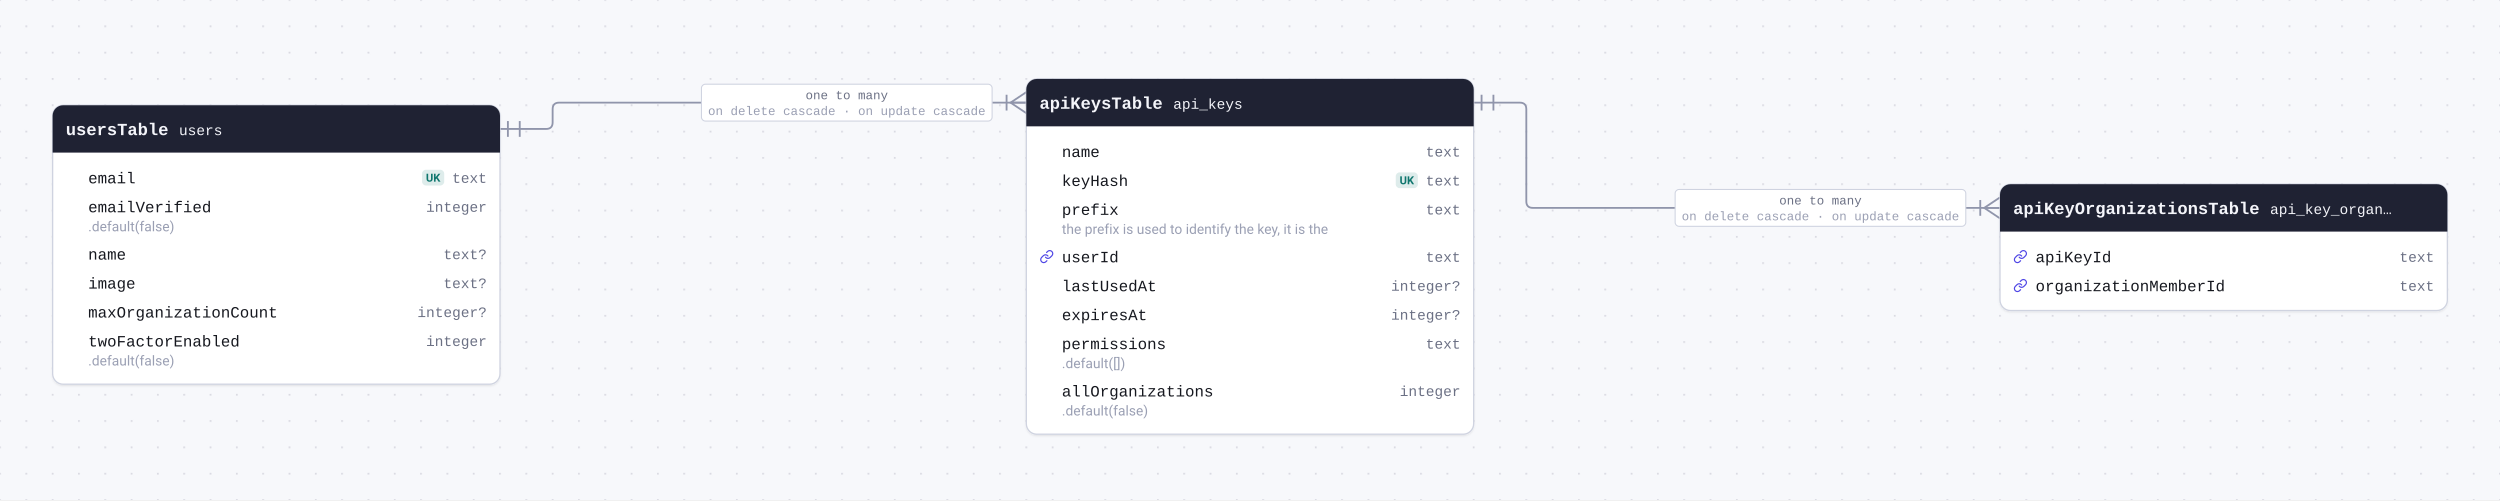
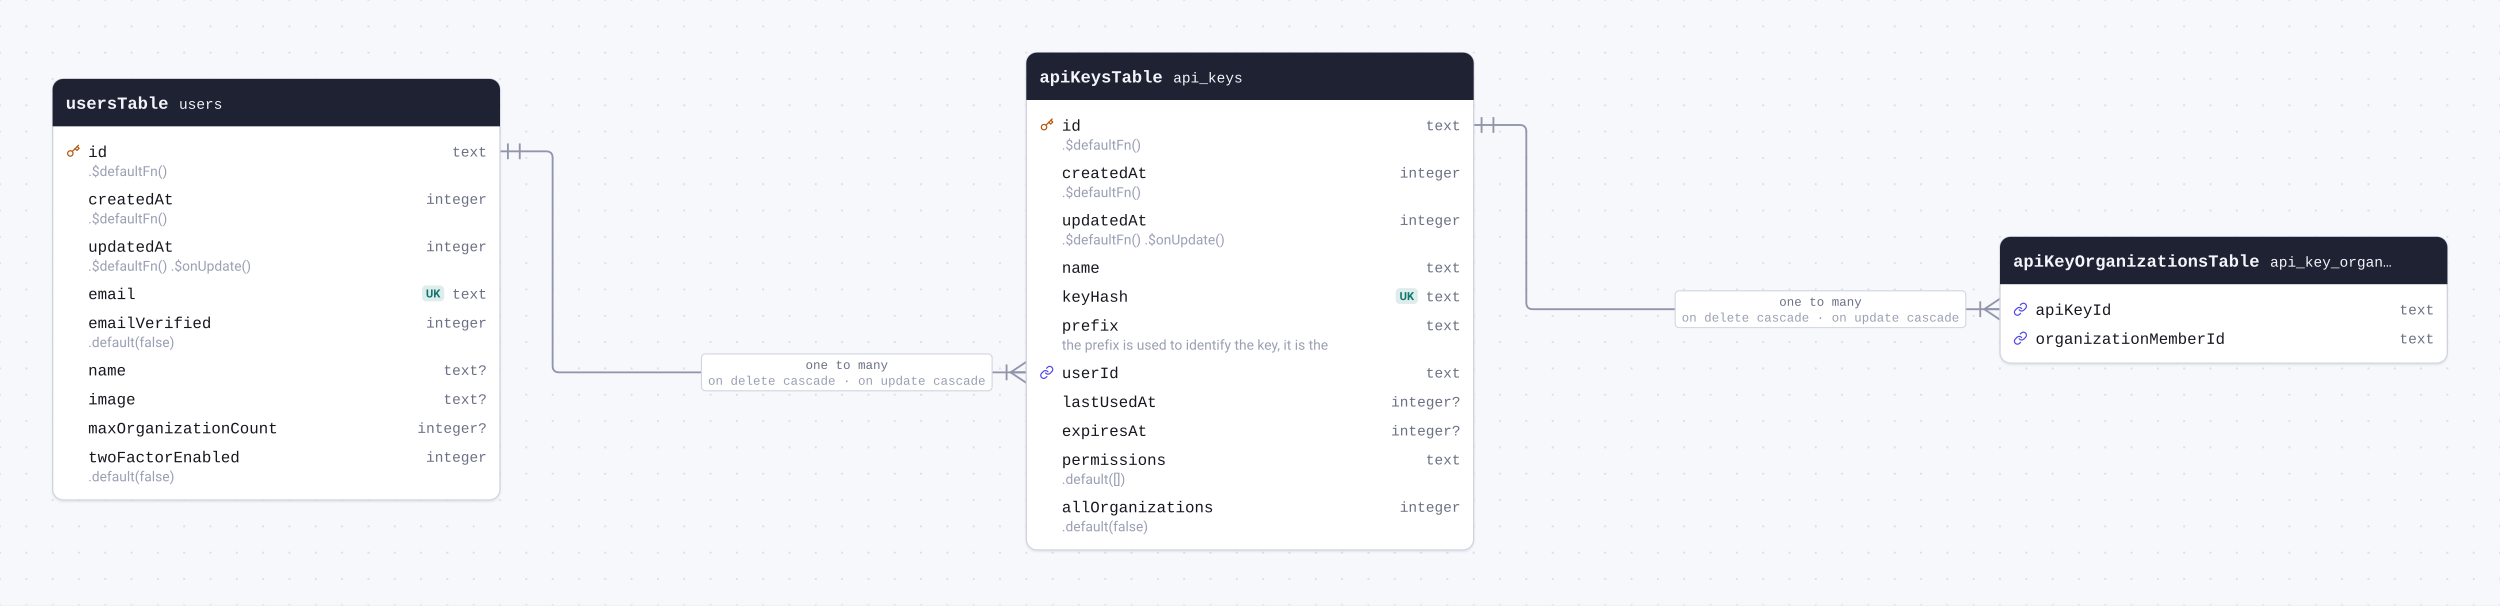
- <svg xmlns="http://www.w3.org/2000/svg" width="1900" height="380" viewBox="0 -20 1900 380">
+ <svg xmlns="http://www.w3.org/2000/svg" width="1900" height="460" viewBox="0 0 1900 460">
  <defs>
    <pattern id="dots" x="-0.7" y="-0.7" width="20" height="20" patternUnits="userSpaceOnUse">
      <circle cx="0.7" cy="0.7" r="0.7" fill="#d4d4dc" />
    </pattern>
    <filter id="node-shadow" x="-5%" y="-5%" width="110%" height="115%">
      <feDropShadow dx="0" dy="1" stdDeviation="1" flood-color="#000000" flood-opacity="0.08" />
    </filter>
  </defs>
-   <rect x="0" y="-20" width="1900" height="380" fill="#f7f8fb" />
-   <rect x="0" y="-20" width="1900" height="380" fill="url(#dots)" />
+   <rect x="0" y="0" width="1900" height="460" fill="#f7f8fb" />
+   <rect x="0" y="0" width="1900" height="460" fill="url(#dots)" />
  <g class="relation-edge">
-     <path d="M380 78L400 78L 415,78Q 420,78 420,73L 420,63Q 420,58 425,58L760 58L780 58" fill="none" stroke="#9095ab" stroke-width="1.4" />
-     <g transform="translate(380 78) scale(-1 1)" fill="none" stroke="#9095ab" stroke-width="1.4">
+     <path d="M380 115L400 115L 415,115Q 420,115 420,120L 420,278Q 420,283 425,283L760 283L780 283" fill="none" stroke="#9095ab" stroke-width="1.4" />
+     <g transform="translate(380 115) scale(-1 1)" fill="none" stroke="#9095ab" stroke-width="1.4">
      <path d="M-6 -6 L-6 6" />
      <path d="M-15 -6 L-15 6" />
    </g>
-     <g transform="translate(780 58)" fill="none" stroke="#9095ab" stroke-width="1.4">
+     <g transform="translate(780 283)" fill="none" stroke="#9095ab" stroke-width="1.4">
      <path d="M0 -8 L-12 0 L0 8 M-12 0 L0 0" />
      <path d="M-15 -6 L-15 6" />
    </g>
  </g>
  <g class="relation-edge">
-     <path d="M1120 58L1140 58L 1155,58Q 1160,58 1160,63L 1160,133Q 1160,138 1165,138L1500 138L1520 138" fill="none" stroke="#9095ab" stroke-width="1.4" />
-     <g transform="translate(1120 58) scale(-1 1)" fill="none" stroke="#9095ab" stroke-width="1.4">
+     <path d="M1120 95L1140 95L 1155,95Q 1160,95 1160,100L 1160,230Q 1160,235 1165,235L1500 235L1520 235" fill="none" stroke="#9095ab" stroke-width="1.4" />
+     <g transform="translate(1120 95) scale(-1 1)" fill="none" stroke="#9095ab" stroke-width="1.4">
      <path d="M-6 -6 L-6 6" />
      <path d="M-15 -6 L-15 6" />
    </g>
-     <g transform="translate(1520 138)" fill="none" stroke="#9095ab" stroke-width="1.4">
+     <g transform="translate(1520 235)" fill="none" stroke="#9095ab" stroke-width="1.4">
      <path d="M0 -8 L-12 0 L0 8 M-12 0 L0 0" />
      <path d="M-15 -6 L-15 6" />
    </g>
  </g>
  <g class="model-node">
    <clipPath id="node-clip-0">
-       <rect x="40" y="60" width="340" height="212" rx="8" />
+       <rect x="40" y="60" width="340" height="320" rx="8" />
    </clipPath>
-     <rect x="40" y="60" width="340" height="212" rx="8" fill="#ffffff" stroke="#cfd3e0" filter="url(#node-shadow)" />
+     <rect x="40" y="60" width="340" height="320" rx="8" fill="#ffffff" stroke="#cfd3e0" filter="url(#node-shadow)" />
    <rect x="40" y="60" width="340" height="36" fill="#1f2233" clip-path="url(#node-clip-0)" />
    <text x="50" y="82.68" font-family="ui-monospace, SF Mono, Menlo, Consolas, Liberation Mono, DejaVu Sans Mono, monospace" font-size="13" font-weight="700" fill="#f4f5fa">usersTable<tspan dx="8" font-size="11" font-weight="400" opacity="0.6">users</tspan>
    </text>
-     <rect x="320.76" y="109" width="16.84" height="12" rx="3" fill="#0f766e" fill-opacity="0.14" />
-     <text x="329.18" y="118.06" font-family="ui-sans-serif, -apple-system, Segoe UI, Roboto, Helvetica Neue, Arial, DejaVu Sans, sans-serif" font-size="8.5" font-weight="600" text-anchor="middle" fill="#0f766e">UK</text>
-     <text x="67" y="119.32" font-family="ui-monospace, SF Mono, Menlo, Consolas, Liberation Mono, DejaVu Sans Mono, monospace" font-size="12" fill="#16181f">email</text>
+     <g transform="translate(50 109.5) scale(0.46)" fill="none" stroke="#b45309" stroke-width="2" stroke-linecap="round" stroke-linejoin="round">
+       <circle cx="7.5" cy="15.5" r="4.5" />
+       <path d="m21 2-9.6 9.6" />
+       <path d="m15.5 7.5 3 3L22 7l-3-3" />
+     </g>
+     <text x="67" y="119.32" font-family="ui-monospace, SF Mono, Menlo, Consolas, Liberation Mono, DejaVu Sans Mono, monospace" font-size="12" fill="#16181f">id</text>
    <text x="370" y="118.96" font-family="ui-monospace, SF Mono, Menlo, Consolas, Liberation Mono, DejaVu Sans Mono, monospace" font-size="11" text-anchor="end" fill="#6b7084">text</text>
-     <text x="67" y="141.32" font-family="ui-monospace, SF Mono, Menlo, Consolas, Liberation Mono, DejaVu Sans Mono, monospace" font-size="12" fill="#16181f">emailVerified</text>
-     <text x="370" y="140.96" font-family="ui-monospace, SF Mono, Menlo, Consolas, Liberation Mono, DejaVu Sans Mono, monospace" font-size="11" text-anchor="end" fill="#6b7084">integer</text>
-     <text x="67" y="155.78" font-family="ui-sans-serif, -apple-system, Segoe UI, Roboto, Helvetica Neue, Arial, DejaVu Sans, sans-serif" font-size="10.5" fill="#9a9fb3">.default(false)</text>
-     <text x="67" y="177.32" font-family="ui-monospace, SF Mono, Menlo, Consolas, Liberation Mono, DejaVu Sans Mono, monospace" font-size="12" fill="#16181f">name</text>
-     <text x="370" y="176.96" font-family="ui-monospace, SF Mono, Menlo, Consolas, Liberation Mono, DejaVu Sans Mono, monospace" font-size="11" text-anchor="end" fill="#6b7084">text?</text>
-     <text x="67" y="199.32" font-family="ui-monospace, SF Mono, Menlo, Consolas, Liberation Mono, DejaVu Sans Mono, monospace" font-size="12" fill="#16181f">image</text>
-     <text x="370" y="198.96" font-family="ui-monospace, SF Mono, Menlo, Consolas, Liberation Mono, DejaVu Sans Mono, monospace" font-size="11" text-anchor="end" fill="#6b7084">text?</text>
-     <text x="67" y="221.32" font-family="ui-monospace, SF Mono, Menlo, Consolas, Liberation Mono, DejaVu Sans Mono, monospace" font-size="12" fill="#16181f">maxOrganizationCount</text>
-     <text x="370" y="220.96" font-family="ui-monospace, SF Mono, Menlo, Consolas, Liberation Mono, DejaVu Sans Mono, monospace" font-size="11" text-anchor="end" fill="#6b7084">integer?</text>
-     <text x="67" y="243.32" font-family="ui-monospace, SF Mono, Menlo, Consolas, Liberation Mono, DejaVu Sans Mono, monospace" font-size="12" fill="#16181f">twoFactorEnabled</text>
-     <text x="370" y="242.96" font-family="ui-monospace, SF Mono, Menlo, Consolas, Liberation Mono, DejaVu Sans Mono, monospace" font-size="11" text-anchor="end" fill="#6b7084">integer</text>
-     <text x="67" y="257.78" font-family="ui-sans-serif, -apple-system, Segoe UI, Roboto, Helvetica Neue, Arial, DejaVu Sans, sans-serif" font-size="10.5" fill="#9a9fb3">.default(false)</text>
+     <text x="67" y="133.78" font-family="ui-sans-serif, -apple-system, Segoe UI, Roboto, Helvetica Neue, Arial, DejaVu Sans, sans-serif" font-size="10.5" fill="#9a9fb3">.$defaultFn()</text>
+     <text x="67" y="155.32" font-family="ui-monospace, SF Mono, Menlo, Consolas, Liberation Mono, DejaVu Sans Mono, monospace" font-size="12" fill="#16181f">createdAt</text>
+     <text x="370" y="154.96" font-family="ui-monospace, SF Mono, Menlo, Consolas, Liberation Mono, DejaVu Sans Mono, monospace" font-size="11" text-anchor="end" fill="#6b7084">integer</text>
+     <text x="67" y="169.78" font-family="ui-sans-serif, -apple-system, Segoe UI, Roboto, Helvetica Neue, Arial, DejaVu Sans, sans-serif" font-size="10.5" fill="#9a9fb3">.$defaultFn()</text>
+     <text x="67" y="191.32" font-family="ui-monospace, SF Mono, Menlo, Consolas, Liberation Mono, DejaVu Sans Mono, monospace" font-size="12" fill="#16181f">updatedAt</text>
+     <text x="370" y="190.96" font-family="ui-monospace, SF Mono, Menlo, Consolas, Liberation Mono, DejaVu Sans Mono, monospace" font-size="11" text-anchor="end" fill="#6b7084">integer</text>
+     <text x="67" y="205.78" font-family="ui-sans-serif, -apple-system, Segoe UI, Roboto, Helvetica Neue, Arial, DejaVu Sans, sans-serif" font-size="10.5" fill="#9a9fb3">.$defaultFn() .$onUpdate()</text>
+     <rect x="320.76" y="217" width="16.84" height="12" rx="3" fill="#0f766e" fill-opacity="0.14" />
+     <text x="329.18" y="226.06" font-family="ui-sans-serif, -apple-system, Segoe UI, Roboto, Helvetica Neue, Arial, DejaVu Sans, sans-serif" font-size="8.5" font-weight="600" text-anchor="middle" fill="#0f766e">UK</text>
+     <text x="67" y="227.32" font-family="ui-monospace, SF Mono, Menlo, Consolas, Liberation Mono, DejaVu Sans Mono, monospace" font-size="12" fill="#16181f">email</text>
+     <text x="370" y="226.96" font-family="ui-monospace, SF Mono, Menlo, Consolas, Liberation Mono, DejaVu Sans Mono, monospace" font-size="11" text-anchor="end" fill="#6b7084">text</text>
+     <text x="67" y="249.32" font-family="ui-monospace, SF Mono, Menlo, Consolas, Liberation Mono, DejaVu Sans Mono, monospace" font-size="12" fill="#16181f">emailVerified</text>
+     <text x="370" y="248.96" font-family="ui-monospace, SF Mono, Menlo, Consolas, Liberation Mono, DejaVu Sans Mono, monospace" font-size="11" text-anchor="end" fill="#6b7084">integer</text>
+     <text x="67" y="263.78" font-family="ui-sans-serif, -apple-system, Segoe UI, Roboto, Helvetica Neue, Arial, DejaVu Sans, sans-serif" font-size="10.5" fill="#9a9fb3">.default(false)</text>
+     <text x="67" y="285.32" font-family="ui-monospace, SF Mono, Menlo, Consolas, Liberation Mono, DejaVu Sans Mono, monospace" font-size="12" fill="#16181f">name</text>
+     <text x="370" y="284.96" font-family="ui-monospace, SF Mono, Menlo, Consolas, Liberation Mono, DejaVu Sans Mono, monospace" font-size="11" text-anchor="end" fill="#6b7084">text?</text>
+     <text x="67" y="307.32" font-family="ui-monospace, SF Mono, Menlo, Consolas, Liberation Mono, DejaVu Sans Mono, monospace" font-size="12" fill="#16181f">image</text>
+     <text x="370" y="306.96" font-family="ui-monospace, SF Mono, Menlo, Consolas, Liberation Mono, DejaVu Sans Mono, monospace" font-size="11" text-anchor="end" fill="#6b7084">text?</text>
+     <text x="67" y="329.32" font-family="ui-monospace, SF Mono, Menlo, Consolas, Liberation Mono, DejaVu Sans Mono, monospace" font-size="12" fill="#16181f">maxOrganizationCount</text>
+     <text x="370" y="328.96" font-family="ui-monospace, SF Mono, Menlo, Consolas, Liberation Mono, DejaVu Sans Mono, monospace" font-size="11" text-anchor="end" fill="#6b7084">integer?</text>
+     <text x="67" y="351.32" font-family="ui-monospace, SF Mono, Menlo, Consolas, Liberation Mono, DejaVu Sans Mono, monospace" font-size="12" fill="#16181f">twoFactorEnabled</text>
+     <text x="370" y="350.96" font-family="ui-monospace, SF Mono, Menlo, Consolas, Liberation Mono, DejaVu Sans Mono, monospace" font-size="11" text-anchor="end" fill="#6b7084">integer</text>
+     <text x="67" y="365.78" font-family="ui-sans-serif, -apple-system, Segoe UI, Roboto, Helvetica Neue, Arial, DejaVu Sans, sans-serif" font-size="10.5" fill="#9a9fb3">.default(false)</text>
  </g>
  <g class="model-node">
    <clipPath id="node-clip-1">
-       <rect x="780" y="40" width="340" height="270" rx="8" />
+       <rect x="780" y="40" width="340" height="378" rx="8" />
    </clipPath>
-     <rect x="780" y="40" width="340" height="270" rx="8" fill="#ffffff" stroke="#cfd3e0" filter="url(#node-shadow)" />
+     <rect x="780" y="40" width="340" height="378" rx="8" fill="#ffffff" stroke="#cfd3e0" filter="url(#node-shadow)" />
    <rect x="780" y="40" width="340" height="36" fill="#1f2233" clip-path="url(#node-clip-1)" />
    <text x="790" y="62.68" font-family="ui-monospace, SF Mono, Menlo, Consolas, Liberation Mono, DejaVu Sans Mono, monospace" font-size="13" font-weight="700" fill="#f4f5fa">apiKeysTable<tspan dx="8" font-size="11" font-weight="400" opacity="0.6">api_keys</tspan>
    </text>
-     <text x="807" y="99.32" font-family="ui-monospace, SF Mono, Menlo, Consolas, Liberation Mono, DejaVu Sans Mono, monospace" font-size="12" fill="#16181f">name</text>
+     <g transform="translate(790 89.5) scale(0.46)" fill="none" stroke="#b45309" stroke-width="2" stroke-linecap="round" stroke-linejoin="round">
+       <circle cx="7.5" cy="15.5" r="4.5" />
+       <path d="m21 2-9.6 9.6" />
+       <path d="m15.5 7.5 3 3L22 7l-3-3" />
+     </g>
+     <text x="807" y="99.32" font-family="ui-monospace, SF Mono, Menlo, Consolas, Liberation Mono, DejaVu Sans Mono, monospace" font-size="12" fill="#16181f">id</text>
    <text x="1110" y="98.96" font-family="ui-monospace, SF Mono, Menlo, Consolas, Liberation Mono, DejaVu Sans Mono, monospace" font-size="11" text-anchor="end" fill="#6b7084">text</text>
-     <rect x="1060.76" y="111" width="16.84" height="12" rx="3" fill="#0f766e" fill-opacity="0.14" />
-     <text x="1069.18" y="120.06" font-family="ui-sans-serif, -apple-system, Segoe UI, Roboto, Helvetica Neue, Arial, DejaVu Sans, sans-serif" font-size="8.5" font-weight="600" text-anchor="middle" fill="#0f766e">UK</text>
-     <text x="807" y="121.32" font-family="ui-monospace, SF Mono, Menlo, Consolas, Liberation Mono, DejaVu Sans Mono, monospace" font-size="12" fill="#16181f">keyHash</text>
-     <text x="1110" y="120.96" font-family="ui-monospace, SF Mono, Menlo, Consolas, Liberation Mono, DejaVu Sans Mono, monospace" font-size="11" text-anchor="end" fill="#6b7084">text</text>
-     <text x="807" y="143.32" font-family="ui-monospace, SF Mono, Menlo, Consolas, Liberation Mono, DejaVu Sans Mono, monospace" font-size="12" fill="#16181f">prefix</text>
-     <text x="1110" y="142.96" font-family="ui-monospace, SF Mono, Menlo, Consolas, Liberation Mono, DejaVu Sans Mono, monospace" font-size="11" text-anchor="end" fill="#6b7084">text</text>
-     <text x="807" y="157.78" font-family="ui-sans-serif, -apple-system, Segoe UI, Roboto, Helvetica Neue, Arial, DejaVu Sans, sans-serif" font-size="10.5" fill="#9a9fb3">the prefix is used to identify the key, it is the</text>
-     <g transform="translate(790 169.5) scale(0.46)" fill="none" stroke="#4f46e5" stroke-width="2" stroke-linecap="round" stroke-linejoin="round">
+     <text x="807" y="113.78" font-family="ui-sans-serif, -apple-system, Segoe UI, Roboto, Helvetica Neue, Arial, DejaVu Sans, sans-serif" font-size="10.5" fill="#9a9fb3">.$defaultFn()</text>
+     <text x="807" y="135.32" font-family="ui-monospace, SF Mono, Menlo, Consolas, Liberation Mono, DejaVu Sans Mono, monospace" font-size="12" fill="#16181f">createdAt</text>
+     <text x="1110" y="134.96" font-family="ui-monospace, SF Mono, Menlo, Consolas, Liberation Mono, DejaVu Sans Mono, monospace" font-size="11" text-anchor="end" fill="#6b7084">integer</text>
+     <text x="807" y="149.78" font-family="ui-sans-serif, -apple-system, Segoe UI, Roboto, Helvetica Neue, Arial, DejaVu Sans, sans-serif" font-size="10.5" fill="#9a9fb3">.$defaultFn()</text>
+     <text x="807" y="171.32" font-family="ui-monospace, SF Mono, Menlo, Consolas, Liberation Mono, DejaVu Sans Mono, monospace" font-size="12" fill="#16181f">updatedAt</text>
+     <text x="1110" y="170.96" font-family="ui-monospace, SF Mono, Menlo, Consolas, Liberation Mono, DejaVu Sans Mono, monospace" font-size="11" text-anchor="end" fill="#6b7084">integer</text>
+     <text x="807" y="185.78" font-family="ui-sans-serif, -apple-system, Segoe UI, Roboto, Helvetica Neue, Arial, DejaVu Sans, sans-serif" font-size="10.5" fill="#9a9fb3">.$defaultFn() .$onUpdate()</text>
+     <text x="807" y="207.32" font-family="ui-monospace, SF Mono, Menlo, Consolas, Liberation Mono, DejaVu Sans Mono, monospace" font-size="12" fill="#16181f">name</text>
+     <text x="1110" y="206.96" font-family="ui-monospace, SF Mono, Menlo, Consolas, Liberation Mono, DejaVu Sans Mono, monospace" font-size="11" text-anchor="end" fill="#6b7084">text</text>
+     <rect x="1060.76" y="219" width="16.84" height="12" rx="3" fill="#0f766e" fill-opacity="0.14" />
+     <text x="1069.18" y="228.06" font-family="ui-sans-serif, -apple-system, Segoe UI, Roboto, Helvetica Neue, Arial, DejaVu Sans, sans-serif" font-size="8.5" font-weight="600" text-anchor="middle" fill="#0f766e">UK</text>
+     <text x="807" y="229.32" font-family="ui-monospace, SF Mono, Menlo, Consolas, Liberation Mono, DejaVu Sans Mono, monospace" font-size="12" fill="#16181f">keyHash</text>
+     <text x="1110" y="228.96" font-family="ui-monospace, SF Mono, Menlo, Consolas, Liberation Mono, DejaVu Sans Mono, monospace" font-size="11" text-anchor="end" fill="#6b7084">text</text>
+     <text x="807" y="251.32" font-family="ui-monospace, SF Mono, Menlo, Consolas, Liberation Mono, DejaVu Sans Mono, monospace" font-size="12" fill="#16181f">prefix</text>
+     <text x="1110" y="250.96" font-family="ui-monospace, SF Mono, Menlo, Consolas, Liberation Mono, DejaVu Sans Mono, monospace" font-size="11" text-anchor="end" fill="#6b7084">text</text>
+     <text x="807" y="265.78" font-family="ui-sans-serif, -apple-system, Segoe UI, Roboto, Helvetica Neue, Arial, DejaVu Sans, sans-serif" font-size="10.5" fill="#9a9fb3">the prefix is used to identify the key, it is the</text>
+     <g transform="translate(790 277.5) scale(0.46)" fill="none" stroke="#4f46e5" stroke-width="2" stroke-linecap="round" stroke-linejoin="round">
      <path d="M10 13a5 5 0 0 0 7.54.54l3-3a5 5 0 0 0-7.07-7.07l-1.72 1.71" />
      <path d="M14 11a5 5 0 0 0-7.54-.54l-3 3a5 5 0 0 0 7.07 7.07l1.71-1.71" />
    </g>
-     <text x="807" y="179.32" font-family="ui-monospace, SF Mono, Menlo, Consolas, Liberation Mono, DejaVu Sans Mono, monospace" font-size="12" fill="#16181f">userId</text>
-     <text x="1110" y="178.96" font-family="ui-monospace, SF Mono, Menlo, Consolas, Liberation Mono, DejaVu Sans Mono, monospace" font-size="11" text-anchor="end" fill="#6b7084">text</text>
-     <text x="807" y="201.32" font-family="ui-monospace, SF Mono, Menlo, Consolas, Liberation Mono, DejaVu Sans Mono, monospace" font-size="12" fill="#16181f">lastUsedAt</text>
-     <text x="1110" y="200.96" font-family="ui-monospace, SF Mono, Menlo, Consolas, Liberation Mono, DejaVu Sans Mono, monospace" font-size="11" text-anchor="end" fill="#6b7084">integer?</text>
-     <text x="807" y="223.32" font-family="ui-monospace, SF Mono, Menlo, Consolas, Liberation Mono, DejaVu Sans Mono, monospace" font-size="12" fill="#16181f">expiresAt</text>
-     <text x="1110" y="222.96" font-family="ui-monospace, SF Mono, Menlo, Consolas, Liberation Mono, DejaVu Sans Mono, monospace" font-size="11" text-anchor="end" fill="#6b7084">integer?</text>
-     <text x="807" y="245.32" font-family="ui-monospace, SF Mono, Menlo, Consolas, Liberation Mono, DejaVu Sans Mono, monospace" font-size="12" fill="#16181f">permissions</text>
-     <text x="1110" y="244.96" font-family="ui-monospace, SF Mono, Menlo, Consolas, Liberation Mono, DejaVu Sans Mono, monospace" font-size="11" text-anchor="end" fill="#6b7084">text</text>
-     <text x="807" y="259.78" font-family="ui-sans-serif, -apple-system, Segoe UI, Roboto, Helvetica Neue, Arial, DejaVu Sans, sans-serif" font-size="10.5" fill="#9a9fb3">.default([])</text>
-     <text x="807" y="281.32" font-family="ui-monospace, SF Mono, Menlo, Consolas, Liberation Mono, DejaVu Sans Mono, monospace" font-size="12" fill="#16181f">allOrganizations</text>
-     <text x="1110" y="280.96" font-family="ui-monospace, SF Mono, Menlo, Consolas, Liberation Mono, DejaVu Sans Mono, monospace" font-size="11" text-anchor="end" fill="#6b7084">integer</text>
-     <text x="807" y="295.78" font-family="ui-sans-serif, -apple-system, Segoe UI, Roboto, Helvetica Neue, Arial, DejaVu Sans, sans-serif" font-size="10.5" fill="#9a9fb3">.default(false)</text>
+     <text x="807" y="287.32" font-family="ui-monospace, SF Mono, Menlo, Consolas, Liberation Mono, DejaVu Sans Mono, monospace" font-size="12" fill="#16181f">userId</text>
+     <text x="1110" y="286.96" font-family="ui-monospace, SF Mono, Menlo, Consolas, Liberation Mono, DejaVu Sans Mono, monospace" font-size="11" text-anchor="end" fill="#6b7084">text</text>
+     <text x="807" y="309.32" font-family="ui-monospace, SF Mono, Menlo, Consolas, Liberation Mono, DejaVu Sans Mono, monospace" font-size="12" fill="#16181f">lastUsedAt</text>
+     <text x="1110" y="308.96" font-family="ui-monospace, SF Mono, Menlo, Consolas, Liberation Mono, DejaVu Sans Mono, monospace" font-size="11" text-anchor="end" fill="#6b7084">integer?</text>
+     <text x="807" y="331.32" font-family="ui-monospace, SF Mono, Menlo, Consolas, Liberation Mono, DejaVu Sans Mono, monospace" font-size="12" fill="#16181f">expiresAt</text>
+     <text x="1110" y="330.96" font-family="ui-monospace, SF Mono, Menlo, Consolas, Liberation Mono, DejaVu Sans Mono, monospace" font-size="11" text-anchor="end" fill="#6b7084">integer?</text>
+     <text x="807" y="353.32" font-family="ui-monospace, SF Mono, Menlo, Consolas, Liberation Mono, DejaVu Sans Mono, monospace" font-size="12" fill="#16181f">permissions</text>
+     <text x="1110" y="352.96" font-family="ui-monospace, SF Mono, Menlo, Consolas, Liberation Mono, DejaVu Sans Mono, monospace" font-size="11" text-anchor="end" fill="#6b7084">text</text>
+     <text x="807" y="367.78" font-family="ui-sans-serif, -apple-system, Segoe UI, Roboto, Helvetica Neue, Arial, DejaVu Sans, sans-serif" font-size="10.5" fill="#9a9fb3">.default([])</text>
+     <text x="807" y="389.32" font-family="ui-monospace, SF Mono, Menlo, Consolas, Liberation Mono, DejaVu Sans Mono, monospace" font-size="12" fill="#16181f">allOrganizations</text>
+     <text x="1110" y="388.96" font-family="ui-monospace, SF Mono, Menlo, Consolas, Liberation Mono, DejaVu Sans Mono, monospace" font-size="11" text-anchor="end" fill="#6b7084">integer</text>
+     <text x="807" y="403.78" font-family="ui-sans-serif, -apple-system, Segoe UI, Roboto, Helvetica Neue, Arial, DejaVu Sans, sans-serif" font-size="10.5" fill="#9a9fb3">.default(false)</text>
  </g>
  <g class="model-node">
    <clipPath id="node-clip-2">
-       <rect x="1520" y="120" width="340" height="96" rx="8" />
+       <rect x="1520" y="180" width="340" height="96" rx="8" />
    </clipPath>
-     <rect x="1520" y="120" width="340" height="96" rx="8" fill="#ffffff" stroke="#cfd3e0" filter="url(#node-shadow)" />
-     <rect x="1520" y="120" width="340" height="36" fill="#1f2233" clip-path="url(#node-clip-2)" />
-     <text x="1530" y="142.68" font-family="ui-monospace, SF Mono, Menlo, Consolas, Liberation Mono, DejaVu Sans Mono, monospace" font-size="13" font-weight="700" fill="#f4f5fa">apiKeyOrganizationsTable<tspan dx="8" font-size="11" font-weight="400" opacity="0.6">api_key_organ…</tspan>
+     <rect x="1520" y="180" width="340" height="96" rx="8" fill="#ffffff" stroke="#cfd3e0" filter="url(#node-shadow)" />
+     <rect x="1520" y="180" width="340" height="36" fill="#1f2233" clip-path="url(#node-clip-2)" />
+     <text x="1530" y="202.68" font-family="ui-monospace, SF Mono, Menlo, Consolas, Liberation Mono, DejaVu Sans Mono, monospace" font-size="13" font-weight="700" fill="#f4f5fa">apiKeyOrganizationsTable<tspan dx="8" font-size="11" font-weight="400" opacity="0.6">api_key_organ…</tspan>
    </text>
-     <g transform="translate(1530 169.5) scale(0.46)" fill="none" stroke="#4f46e5" stroke-width="2" stroke-linecap="round" stroke-linejoin="round">
+     <g transform="translate(1530 229.5) scale(0.46)" fill="none" stroke="#4f46e5" stroke-width="2" stroke-linecap="round" stroke-linejoin="round">
      <path d="M10 13a5 5 0 0 0 7.54.54l3-3a5 5 0 0 0-7.07-7.07l-1.72 1.71" />
      <path d="M14 11a5 5 0 0 0-7.54-.54l-3 3a5 5 0 0 0 7.07 7.07l1.71-1.71" />
    </g>
-     <text x="1547" y="179.32" font-family="ui-monospace, SF Mono, Menlo, Consolas, Liberation Mono, DejaVu Sans Mono, monospace" font-size="12" fill="#16181f">apiKeyId</text>
-     <text x="1850" y="178.96" font-family="ui-monospace, SF Mono, Menlo, Consolas, Liberation Mono, DejaVu Sans Mono, monospace" font-size="11" text-anchor="end" fill="#6b7084">text</text>
-     <g transform="translate(1530 191.5) scale(0.46)" fill="none" stroke="#4f46e5" stroke-width="2" stroke-linecap="round" stroke-linejoin="round">
+     <text x="1547" y="239.32" font-family="ui-monospace, SF Mono, Menlo, Consolas, Liberation Mono, DejaVu Sans Mono, monospace" font-size="12" fill="#16181f">apiKeyId</text>
+     <text x="1850" y="238.96" font-family="ui-monospace, SF Mono, Menlo, Consolas, Liberation Mono, DejaVu Sans Mono, monospace" font-size="11" text-anchor="end" fill="#6b7084">text</text>
+     <g transform="translate(1530 251.5) scale(0.46)" fill="none" stroke="#4f46e5" stroke-width="2" stroke-linecap="round" stroke-linejoin="round">
      <path d="M10 13a5 5 0 0 0 7.54.54l3-3a5 5 0 0 0-7.07-7.07l-1.72 1.71" />
      <path d="M14 11a5 5 0 0 0-7.54-.54l-3 3a5 5 0 0 0 7.07 7.07l1.71-1.71" />
    </g>
-     <text x="1547" y="201.32" font-family="ui-monospace, SF Mono, Menlo, Consolas, Liberation Mono, DejaVu Sans Mono, monospace" font-size="12" fill="#16181f">organizationMemberId</text>
-     <text x="1850" y="200.96" font-family="ui-monospace, SF Mono, Menlo, Consolas, Liberation Mono, DejaVu Sans Mono, monospace" font-size="11" text-anchor="end" fill="#6b7084">text</text>
+     <text x="1547" y="261.32" font-family="ui-monospace, SF Mono, Menlo, Consolas, Liberation Mono, DejaVu Sans Mono, monospace" font-size="12" fill="#16181f">organizationMemberId</text>
+     <text x="1850" y="260.96" font-family="ui-monospace, SF Mono, Menlo, Consolas, Liberation Mono, DejaVu Sans Mono, monospace" font-size="11" text-anchor="end" fill="#6b7084">text</text>
  </g>
  <g class="relation-label">
-     <rect x="533.1" y="44" width="220.9" height="28" rx="3" fill="#ffffff" stroke="#cfd3e0" stroke-width="0.8" />
-     <text x="643.55" y="55.42" font-family="ui-monospace, SF Mono, Menlo, Consolas, Liberation Mono, DejaVu Sans Mono, monospace" font-size="9.5" text-anchor="middle" fill="#6b7084">one to many</text>
-     <text x="643.55" y="67.42" font-family="ui-monospace, SF Mono, Menlo, Consolas, Liberation Mono, DejaVu Sans Mono, monospace" font-size="9.5" text-anchor="middle" fill="#9a9fb3">on delete cascade · on update cascade</text>
+     <rect x="533.1" y="269" width="220.9" height="28" rx="3" fill="#ffffff" stroke="#cfd3e0" stroke-width="0.8" />
+     <text x="643.55" y="280.42" font-family="ui-monospace, SF Mono, Menlo, Consolas, Liberation Mono, DejaVu Sans Mono, monospace" font-size="9.5" text-anchor="middle" fill="#6b7084">one to many</text>
+     <text x="643.55" y="292.42" font-family="ui-monospace, SF Mono, Menlo, Consolas, Liberation Mono, DejaVu Sans Mono, monospace" font-size="9.5" text-anchor="middle" fill="#9a9fb3">on delete cascade · on update cascade</text>
  </g>
  <g class="relation-label">
-     <rect x="1273.1" y="124" width="220.9" height="28" rx="3" fill="#ffffff" stroke="#cfd3e0" stroke-width="0.8" />
-     <text x="1383.55" y="135.42" font-family="ui-monospace, SF Mono, Menlo, Consolas, Liberation Mono, DejaVu Sans Mono, monospace" font-size="9.5" text-anchor="middle" fill="#6b7084">one to many</text>
-     <text x="1383.55" y="147.42" font-family="ui-monospace, SF Mono, Menlo, Consolas, Liberation Mono, DejaVu Sans Mono, monospace" font-size="9.5" text-anchor="middle" fill="#9a9fb3">on delete cascade · on update cascade</text>
+     <rect x="1273.1" y="221" width="220.9" height="28" rx="3" fill="#ffffff" stroke="#cfd3e0" stroke-width="0.8" />
+     <text x="1383.55" y="232.42" font-family="ui-monospace, SF Mono, Menlo, Consolas, Liberation Mono, DejaVu Sans Mono, monospace" font-size="9.5" text-anchor="middle" fill="#6b7084">one to many</text>
+     <text x="1383.55" y="244.42" font-family="ui-monospace, SF Mono, Menlo, Consolas, Liberation Mono, DejaVu Sans Mono, monospace" font-size="9.5" text-anchor="middle" fill="#9a9fb3">on delete cascade · on update cascade</text>
  </g>
</svg>
